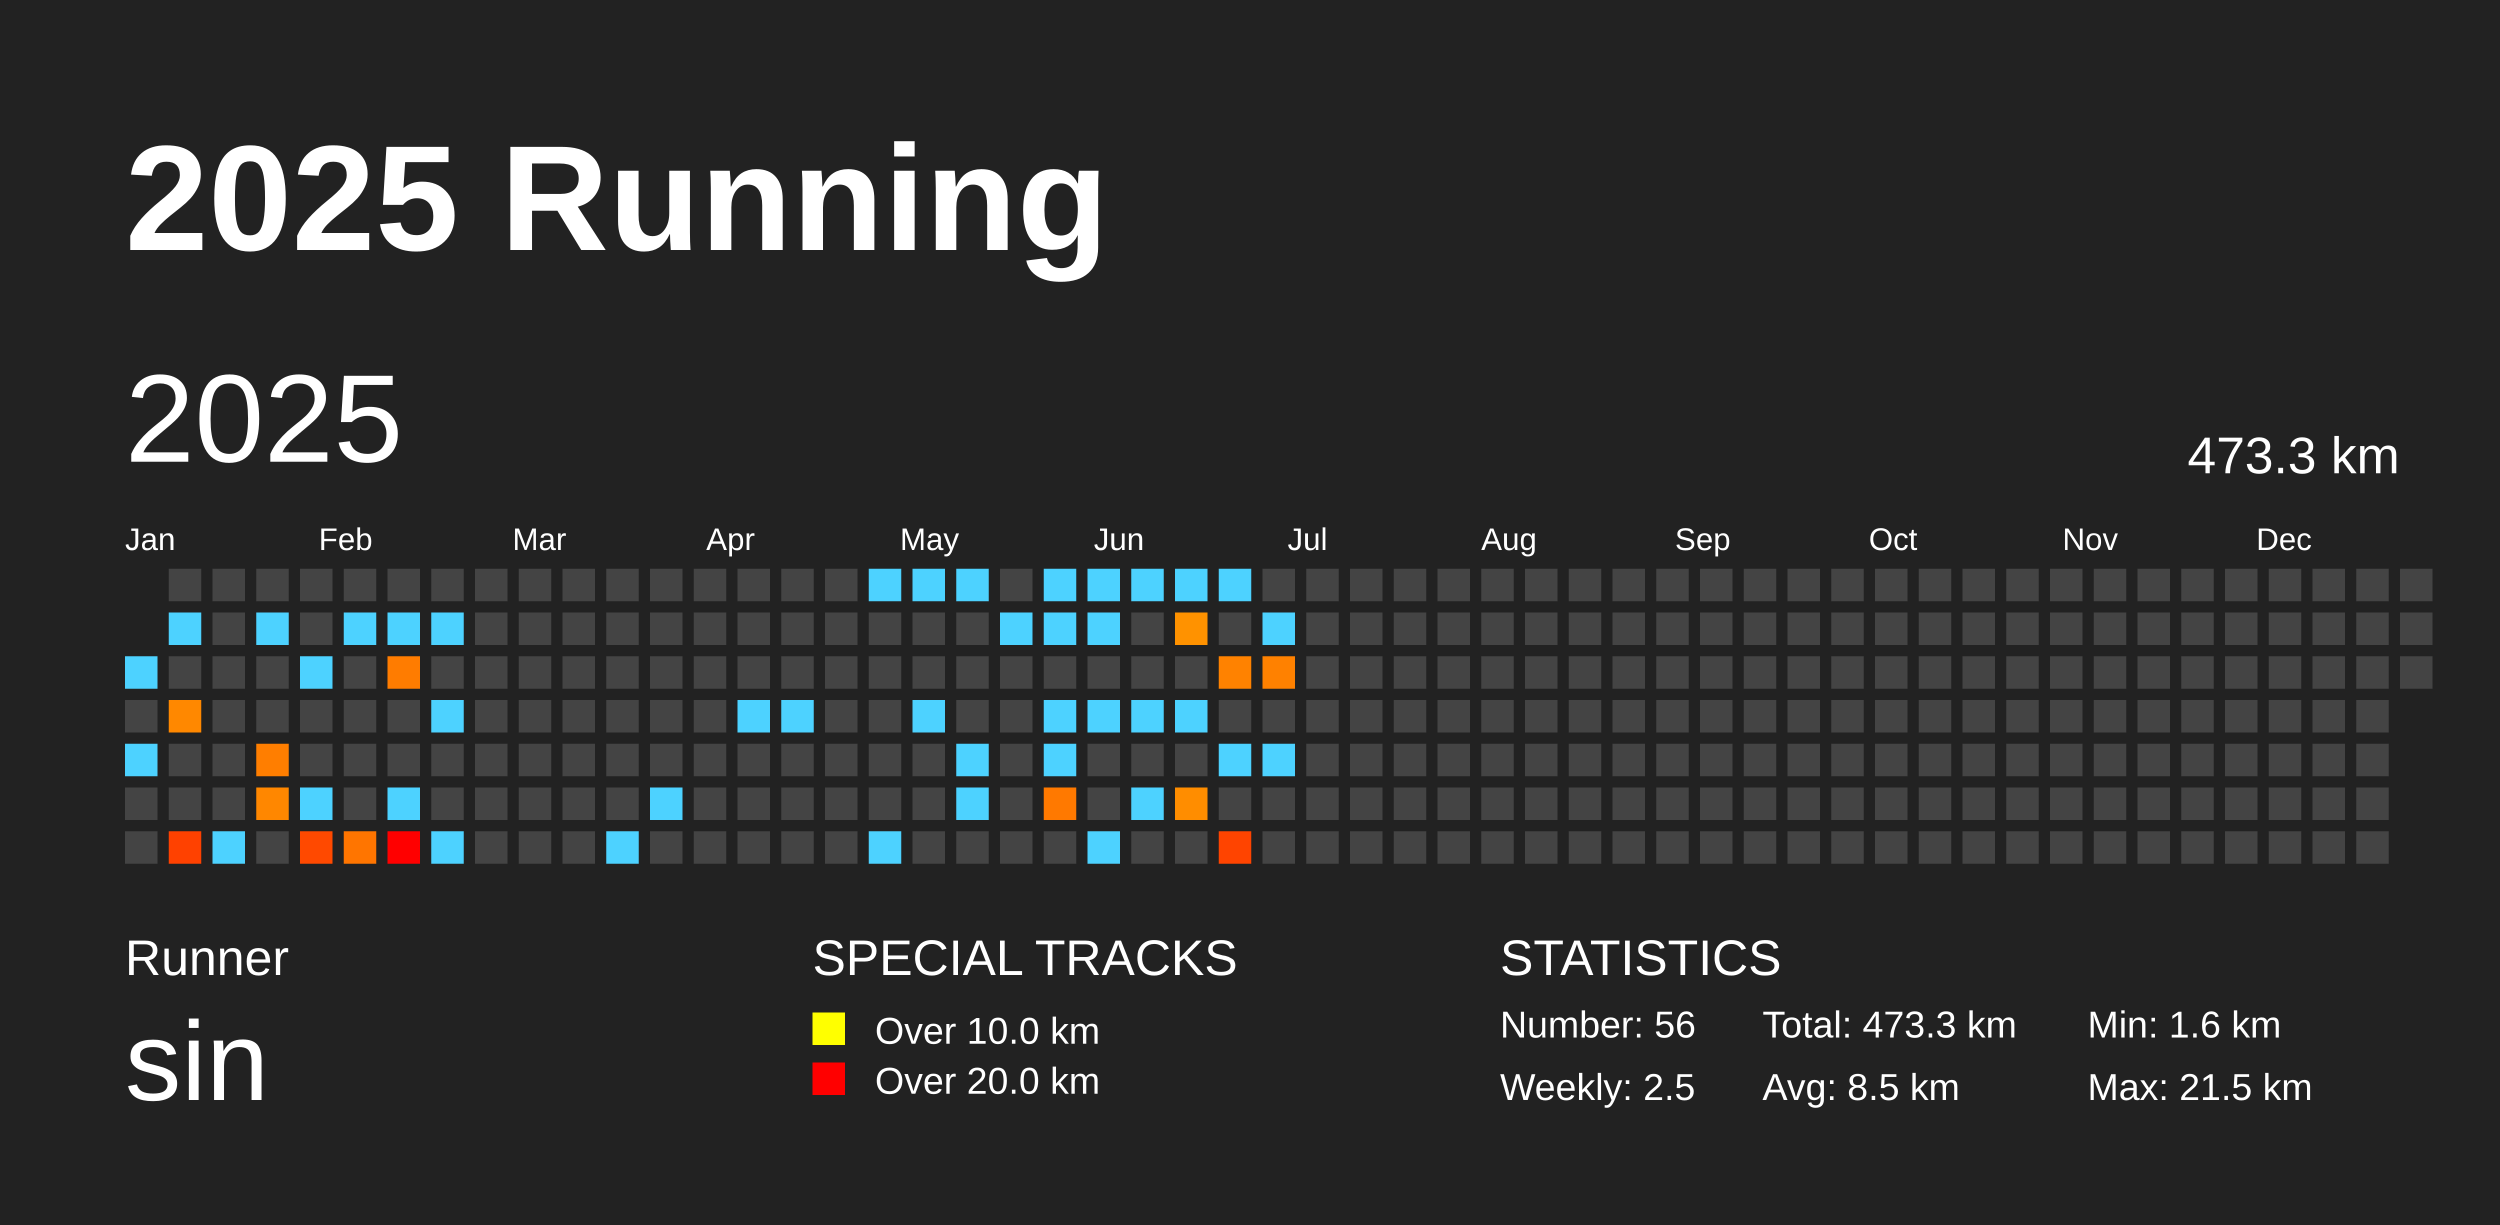
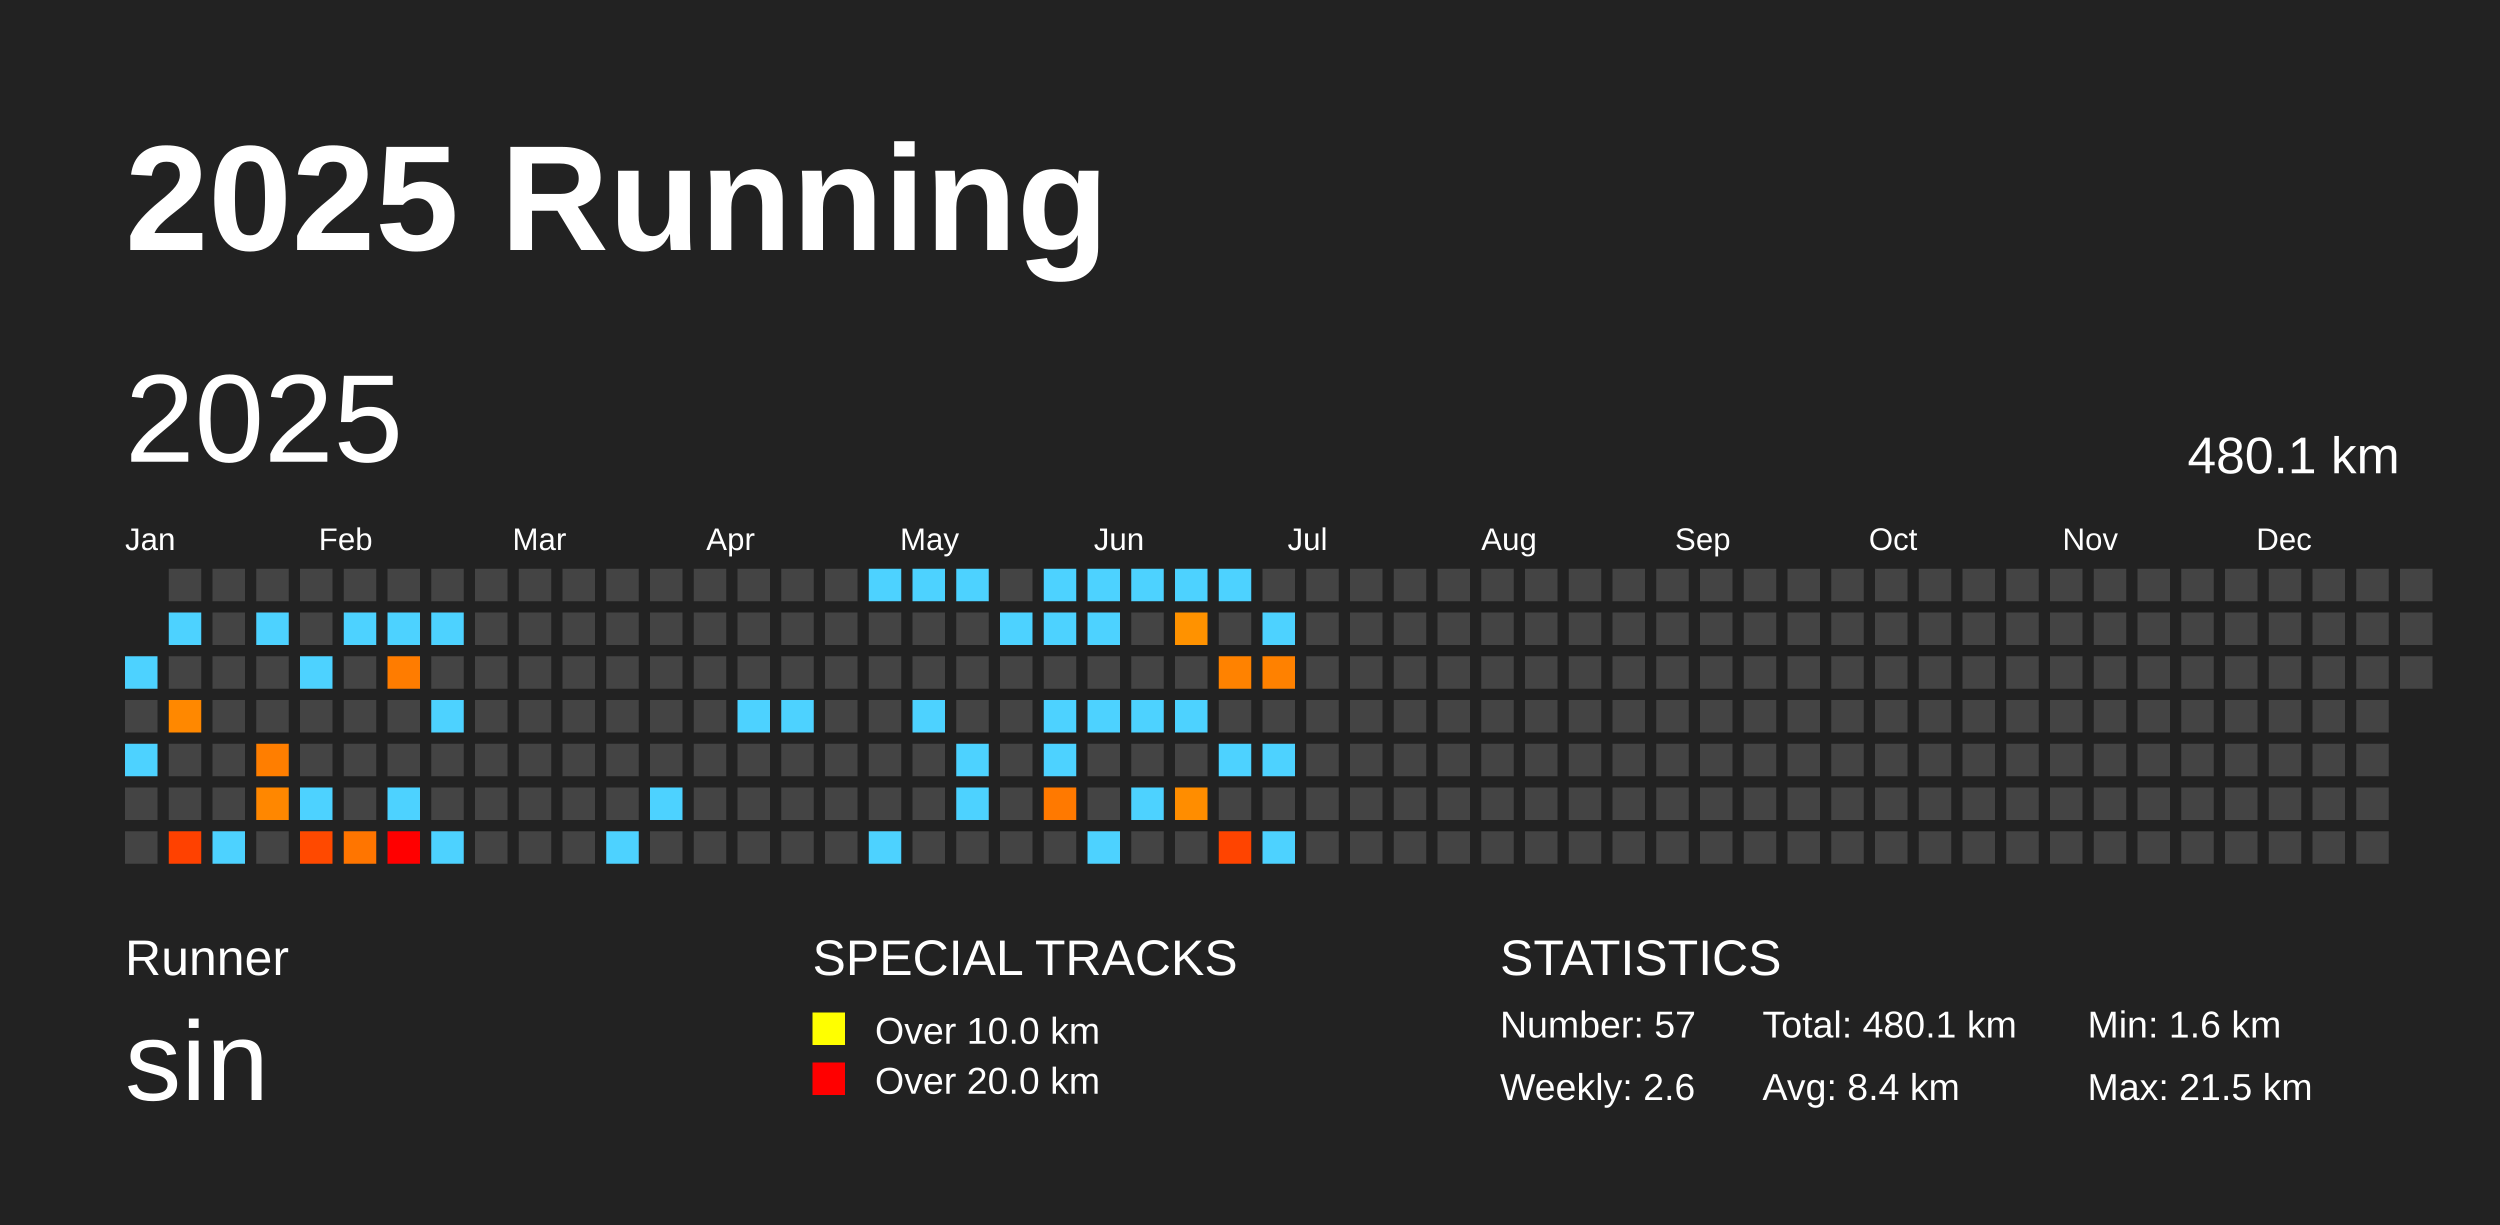
<svg xmlns="http://www.w3.org/2000/svg" baseProfile="full" height="98mm" version="1.1" viewBox="0,0,200,98" width="200mm">
  <defs />
  <rect fill="#222222" height="98" width="200" x="0" y="0" />
  <text fill="#FFFFFF" style="font-size:12px; font-family:Arial; font-weight:bold;" x="10" y="20">2025 Running</text>
  <text fill="#FFFFFF" style="font-size:4px; font-family:Arial" x="10" y="78">Runner</text>
  <text fill="#FFFFFF" style="font-size:9px; font-family:Arial" x="10" y="88">sin</text>
  <text fill="#FFFFFF" style="font-size:4px; font-family:Arial" x="65" y="78">SPECIAL TRACKS</text>
  <rect fill="yellow" height="2.6" width="2.6" x="65" y="81" />
  <text fill="#FFFFFF" style="font-size:3px; font-family:Arial" x="70" y="83.5">Over 10.0 km</text>
  <rect fill="red" height="2.6" width="2.6" x="65" y="85" />
  <text fill="#FFFFFF" style="font-size:3px; font-family:Arial" x="70" y="87.5">Over 20.0 km</text>
  <text fill="#FFFFFF" style="font-size:4px; font-family:Arial" x="120" y="78">STATISTICS</text>
-   <text fill="#FFFFFF" style="font-size:3px; font-family:Arial" x="120" y="83">Number: 56</text>
-   <text fill="#FFFFFF" style="font-size:3px; font-family:Arial" x="120" y="88">Weekly: 2.5</text>
-   <text fill="#FFFFFF" style="font-size:3px; font-family:Arial" x="141" y="83">Total: 473.3 km</text>
-   <text fill="#FFFFFF" style="font-size:3px; font-family:Arial" x="141" y="88">Avg: 8.5 km</text>
+   <text fill="#FFFFFF" style="font-size:3px; font-family:Arial" x="120" y="83">Number: 57</text>
+   <text fill="#FFFFFF" style="font-size:3px; font-family:Arial" x="120" y="88">Weekly: 2.6</text>
+   <text fill="#FFFFFF" style="font-size:3px; font-family:Arial" x="141" y="83">Total: 480.1 km</text>
+   <text fill="#FFFFFF" style="font-size:3px; font-family:Arial" x="141" y="88">Avg: 8.4 km</text>
  <text fill="#FFFFFF" style="font-size:3px; font-family:Arial" x="167" y="83">Min: 1.6 km</text>
  <text fill="#FFFFFF" style="font-size:3px; font-family:Arial" x="167" y="88">Max: 21.5 km</text>
  <text dominant-baseline="hanging" fill="#FFFFFF" style="font-size:10.0px; font-family:Arial;" x="10" y="30">2025</text>
-   <text dominant-baseline="hanging" fill="#FFFFFF" style="font-size:4.125px; font-family:Arial;" x="175" y="35">473.3 km</text>
+   <text dominant-baseline="hanging" fill="#FFFFFF" style="font-size:4.125px; font-family:Arial;" x="175" y="35">480.1 km</text>
  <text fill="#FFFFFF" style="font-size:2.5px; font-family:Arial" x="10.0" y="44">Jan</text>
  <text fill="#FFFFFF" style="font-size:2.5px; font-family:Arial" x="25.5" y="44">Feb</text>
  <text fill="#FFFFFF" style="font-size:2.5px; font-family:Arial" x="41.0" y="44">Mar</text>
  <text fill="#FFFFFF" style="font-size:2.5px; font-family:Arial" x="56.5" y="44">Apr</text>
  <text fill="#FFFFFF" style="font-size:2.5px; font-family:Arial" x="72.0" y="44">May</text>
  <text fill="#FFFFFF" style="font-size:2.5px; font-family:Arial" x="87.5" y="44">Jun</text>
  <text fill="#FFFFFF" style="font-size:2.5px; font-family:Arial" x="103.0" y="44">Jul</text>
  <text fill="#FFFFFF" style="font-size:2.5px; font-family:Arial" x="118.5" y="44">Aug</text>
  <text fill="#FFFFFF" style="font-size:2.5px; font-family:Arial" x="134.0" y="44">Sep</text>
  <text fill="#FFFFFF" style="font-size:2.5px; font-family:Arial" x="149.5" y="44">Oct</text>
  <text fill="#FFFFFF" style="font-size:2.5px; font-family:Arial" x="165.0" y="44">Nov</text>
  <text fill="#FFFFFF" style="font-size:2.5px; font-family:Arial" x="180.5" y="44">Dec</text>
  <rect fill="#4dd2ff" height="2.6" width="2.6" x="10.0" y="52.5" />
  <rect fill="#444444" height="2.6" width="2.6" x="10.0" y="56.0" />
  <rect fill="#4dd2ff" height="2.6" width="2.6" x="10.0" y="59.5" />
  <rect fill="#444444" height="2.6" width="2.6" x="10.0" y="63.0" />
  <rect fill="#444444" height="2.6" width="2.6" x="10.0" y="66.5" />
  <rect fill="#444444" height="2.6" width="2.6" x="13.5" y="45.5" />
  <rect fill="#4dd2ff" height="2.6" width="2.6" x="13.5" y="49.0" />
  <rect fill="#444444" height="2.6" width="2.6" x="13.5" y="52.5" />
  <rect fill="#ff8800" height="2.6" width="2.6" x="13.5" y="56.0" />
  <rect fill="#444444" height="2.6" width="2.6" x="13.5" y="59.5" />
  <rect fill="#444444" height="2.6" width="2.6" x="13.5" y="63.0" />
  <rect fill="#ff4100" height="2.6" width="2.6" x="13.5" y="66.5" />
  <rect fill="#444444" height="2.6" width="2.6" x="17.0" y="45.5" />
  <rect fill="#444444" height="2.6" width="2.6" x="17.0" y="49.0" />
  <rect fill="#444444" height="2.6" width="2.6" x="17.0" y="52.5" />
  <rect fill="#444444" height="2.6" width="2.6" x="17.0" y="56.0" />
  <rect fill="#444444" height="2.6" width="2.6" x="17.0" y="59.5" />
  <rect fill="#444444" height="2.6" width="2.6" x="17.0" y="63.0" />
  <rect fill="#4dd2ff" height="2.6" width="2.6" x="17.0" y="66.5" />
  <rect fill="#444444" height="2.6" width="2.6" x="20.5" y="45.5" />
  <rect fill="#4dd2ff" height="2.6" width="2.6" x="20.5" y="49.0" />
  <rect fill="#444444" height="2.6" width="2.6" x="20.5" y="52.5" />
  <rect fill="#444444" height="2.6" width="2.6" x="20.5" y="56.0" />
  <rect fill="#ff7e00" height="2.6" width="2.6" x="20.5" y="59.5" />
  <rect fill="#ff8700" height="2.6" width="2.6" x="20.5" y="63.0" />
  <rect fill="#444444" height="2.6" width="2.6" x="20.5" y="66.5" />
  <rect fill="#444444" height="2.6" width="2.6" x="24.0" y="45.5" />
  <rect fill="#444444" height="2.6" width="2.6" x="24.0" y="49.0" />
  <rect fill="#4dd2ff" height="2.6" width="2.6" x="24.0" y="52.5" />
  <rect fill="#444444" height="2.6" width="2.6" x="24.0" y="56.0" />
  <rect fill="#444444" height="2.6" width="2.6" x="24.0" y="59.5" />
  <rect fill="#4dd2ff" height="2.6" width="2.6" x="24.0" y="63.0" />
  <rect fill="#ff4900" height="2.6" width="2.6" x="24.0" y="66.5" />
  <rect fill="#444444" height="2.6" width="2.6" x="27.5" y="45.5" />
  <rect fill="#4dd2ff" height="2.6" width="2.6" x="27.5" y="49.0" />
  <rect fill="#444444" height="2.6" width="2.6" x="27.5" y="52.5" />
  <rect fill="#444444" height="2.6" width="2.6" x="27.5" y="56.0" />
  <rect fill="#444444" height="2.6" width="2.6" x="27.5" y="59.5" />
  <rect fill="#444444" height="2.6" width="2.6" x="27.5" y="63.0" />
  <rect fill="#ff7500" height="2.6" width="2.6" x="27.5" y="66.5" />
  <rect fill="#444444" height="2.6" width="2.6" x="31.0" y="45.5" />
  <rect fill="#4dd2ff" height="2.6" width="2.6" x="31.0" y="49.0" />
  <rect fill="#ff7c00" height="2.6" width="2.6" x="31.0" y="52.5" />
  <rect fill="#444444" height="2.6" width="2.6" x="31.0" y="56.0" />
  <rect fill="#444444" height="2.6" width="2.6" x="31.0" y="59.5" />
  <rect fill="#4dd2ff" height="2.6" width="2.6" x="31.0" y="63.0" />
  <rect fill="red" height="2.6" width="2.6" x="31.0" y="66.5" />
  <rect fill="#444444" height="2.6" width="2.6" x="34.5" y="45.5" />
  <rect fill="#4dd2ff" height="2.6" width="2.6" x="34.5" y="49.0" />
  <rect fill="#444444" height="2.6" width="2.6" x="34.5" y="52.5" />
  <rect fill="#4dd2ff" height="2.6" width="2.6" x="34.5" y="56.0" />
  <rect fill="#444444" height="2.6" width="2.6" x="34.5" y="59.5" />
  <rect fill="#444444" height="2.6" width="2.6" x="34.5" y="63.0" />
  <rect fill="#4dd2ff" height="2.6" width="2.6" x="34.5" y="66.5" />
  <rect fill="#444444" height="2.6" width="2.6" x="38.0" y="45.5" />
  <rect fill="#444444" height="2.6" width="2.6" x="38.0" y="49.0" />
  <rect fill="#444444" height="2.6" width="2.6" x="38.0" y="52.5" />
  <rect fill="#444444" height="2.6" width="2.6" x="38.0" y="56.0" />
  <rect fill="#444444" height="2.6" width="2.6" x="38.0" y="59.5" />
  <rect fill="#444444" height="2.6" width="2.6" x="38.0" y="63.0" />
  <rect fill="#444444" height="2.6" width="2.6" x="38.0" y="66.5" />
  <rect fill="#444444" height="2.6" width="2.6" x="41.5" y="45.5" />
  <rect fill="#444444" height="2.6" width="2.6" x="41.5" y="49.0" />
  <rect fill="#444444" height="2.6" width="2.6" x="41.5" y="52.5" />
  <rect fill="#444444" height="2.6" width="2.6" x="41.5" y="56.0" />
  <rect fill="#444444" height="2.6" width="2.6" x="41.5" y="59.5" />
  <rect fill="#444444" height="2.6" width="2.6" x="41.5" y="63.0" />
  <rect fill="#444444" height="2.6" width="2.6" x="41.5" y="66.5" />
  <rect fill="#444444" height="2.6" width="2.6" x="45.0" y="45.5" />
  <rect fill="#444444" height="2.6" width="2.6" x="45.0" y="49.0" />
  <rect fill="#444444" height="2.6" width="2.6" x="45.0" y="52.5" />
  <rect fill="#444444" height="2.6" width="2.6" x="45.0" y="56.0" />
  <rect fill="#444444" height="2.6" width="2.6" x="45.0" y="59.5" />
  <rect fill="#444444" height="2.6" width="2.6" x="45.0" y="63.0" />
  <rect fill="#444444" height="2.6" width="2.6" x="45.0" y="66.5" />
  <rect fill="#444444" height="2.6" width="2.6" x="48.5" y="45.5" />
  <rect fill="#444444" height="2.6" width="2.6" x="48.5" y="49.0" />
  <rect fill="#444444" height="2.6" width="2.6" x="48.5" y="52.5" />
  <rect fill="#444444" height="2.6" width="2.6" x="48.5" y="56.0" />
  <rect fill="#444444" height="2.6" width="2.6" x="48.5" y="59.5" />
  <rect fill="#444444" height="2.6" width="2.6" x="48.5" y="63.0" />
  <rect fill="#4dd2ff" height="2.6" width="2.6" x="48.5" y="66.5" />
  <rect fill="#444444" height="2.6" width="2.6" x="52.0" y="45.5" />
  <rect fill="#444444" height="2.6" width="2.6" x="52.0" y="49.0" />
  <rect fill="#444444" height="2.6" width="2.6" x="52.0" y="52.5" />
  <rect fill="#444444" height="2.6" width="2.6" x="52.0" y="56.0" />
  <rect fill="#444444" height="2.6" width="2.6" x="52.0" y="59.5" />
  <rect fill="#4dd2ff" height="2.6" width="2.6" x="52.0" y="63.0" />
  <rect fill="#444444" height="2.6" width="2.6" x="52.0" y="66.5" />
  <rect fill="#444444" height="2.6" width="2.6" x="55.5" y="45.5" />
  <rect fill="#444444" height="2.6" width="2.6" x="55.5" y="49.0" />
  <rect fill="#444444" height="2.6" width="2.6" x="55.5" y="52.5" />
  <rect fill="#444444" height="2.6" width="2.6" x="55.5" y="56.0" />
  <rect fill="#444444" height="2.6" width="2.6" x="55.5" y="59.5" />
  <rect fill="#444444" height="2.6" width="2.6" x="55.5" y="63.0" />
  <rect fill="#444444" height="2.6" width="2.6" x="55.5" y="66.5" />
  <rect fill="#444444" height="2.6" width="2.6" x="59.0" y="45.5" />
  <rect fill="#444444" height="2.6" width="2.6" x="59.0" y="49.0" />
  <rect fill="#444444" height="2.6" width="2.6" x="59.0" y="52.5" />
  <rect fill="#4dd2ff" height="2.6" width="2.6" x="59.0" y="56.0" />
  <rect fill="#444444" height="2.6" width="2.6" x="59.0" y="59.5" />
  <rect fill="#444444" height="2.6" width="2.6" x="59.0" y="63.0" />
  <rect fill="#444444" height="2.6" width="2.6" x="59.0" y="66.5" />
  <rect fill="#444444" height="2.6" width="2.6" x="62.5" y="45.5" />
  <rect fill="#444444" height="2.6" width="2.6" x="62.5" y="49.0" />
  <rect fill="#444444" height="2.6" width="2.6" x="62.5" y="52.5" />
  <rect fill="#4dd2ff" height="2.6" width="2.6" x="62.5" y="56.0" />
  <rect fill="#444444" height="2.6" width="2.6" x="62.5" y="59.5" />
  <rect fill="#444444" height="2.6" width="2.6" x="62.5" y="63.0" />
  <rect fill="#444444" height="2.6" width="2.6" x="62.5" y="66.5" />
  <rect fill="#444444" height="2.6" width="2.6" x="66.0" y="45.5" />
  <rect fill="#444444" height="2.6" width="2.6" x="66.0" y="49.0" />
  <rect fill="#444444" height="2.6" width="2.6" x="66.0" y="52.5" />
  <rect fill="#444444" height="2.6" width="2.6" x="66.0" y="56.0" />
  <rect fill="#444444" height="2.6" width="2.6" x="66.0" y="59.5" />
  <rect fill="#444444" height="2.6" width="2.6" x="66.0" y="63.0" />
  <rect fill="#444444" height="2.6" width="2.6" x="66.0" y="66.5" />
  <rect fill="#4dd2ff" height="2.6" width="2.6" x="69.5" y="45.5" />
  <rect fill="#444444" height="2.6" width="2.6" x="69.5" y="49.0" />
  <rect fill="#444444" height="2.6" width="2.6" x="69.5" y="52.5" />
  <rect fill="#444444" height="2.6" width="2.6" x="69.5" y="56.0" />
  <rect fill="#444444" height="2.6" width="2.6" x="69.5" y="59.5" />
  <rect fill="#444444" height="2.6" width="2.6" x="69.5" y="63.0" />
  <rect fill="#4dd2ff" height="2.6" width="2.6" x="69.5" y="66.5" />
  <rect fill="#4dd2ff" height="2.6" width="2.6" x="73.0" y="45.5" />
  <rect fill="#444444" height="2.6" width="2.6" x="73.0" y="49.0" />
  <rect fill="#444444" height="2.6" width="2.6" x="73.0" y="52.5" />
  <rect fill="#4dd2ff" height="2.6" width="2.6" x="73.0" y="56.0" />
  <rect fill="#444444" height="2.6" width="2.6" x="73.0" y="59.5" />
  <rect fill="#444444" height="2.6" width="2.6" x="73.0" y="63.0" />
  <rect fill="#444444" height="2.6" width="2.6" x="73.0" y="66.5" />
  <rect fill="#4dd2ff" height="2.6" width="2.6" x="76.5" y="45.5" />
  <rect fill="#444444" height="2.6" width="2.6" x="76.5" y="49.0" />
  <rect fill="#444444" height="2.6" width="2.6" x="76.5" y="52.5" />
  <rect fill="#444444" height="2.6" width="2.6" x="76.5" y="56.0" />
  <rect fill="#4dd2ff" height="2.6" width="2.6" x="76.5" y="59.5" />
  <rect fill="#4dd2ff" height="2.6" width="2.6" x="76.5" y="63.0" />
  <rect fill="#444444" height="2.6" width="2.6" x="76.5" y="66.5" />
  <rect fill="#444444" height="2.6" width="2.6" x="80.0" y="45.5" />
  <rect fill="#4dd2ff" height="2.6" width="2.6" x="80.0" y="49.0" />
  <rect fill="#444444" height="2.6" width="2.6" x="80.0" y="52.5" />
  <rect fill="#444444" height="2.6" width="2.6" x="80.0" y="56.0" />
  <rect fill="#444444" height="2.6" width="2.6" x="80.0" y="59.5" />
  <rect fill="#444444" height="2.6" width="2.6" x="80.0" y="63.0" />
  <rect fill="#444444" height="2.6" width="2.6" x="80.0" y="66.5" />
  <rect fill="#4dd2ff" height="2.6" width="2.6" x="83.5" y="45.5" />
  <rect fill="#4dd2ff" height="2.6" width="2.6" x="83.5" y="49.0" />
  <rect fill="#444444" height="2.6" width="2.6" x="83.5" y="52.5" />
  <rect fill="#4dd2ff" height="2.6" width="2.6" x="83.5" y="56.0" />
  <rect fill="#4dd2ff" height="2.6" width="2.6" x="83.5" y="59.5" />
  <rect fill="#ff7900" height="2.6" width="2.6" x="83.5" y="63.0" />
  <rect fill="#444444" height="2.6" width="2.6" x="83.5" y="66.5" />
  <rect fill="#4dd2ff" height="2.6" width="2.6" x="87.0" y="45.5" />
  <rect fill="#4dd2ff" height="2.6" width="2.6" x="87.0" y="49.0" />
  <rect fill="#444444" height="2.6" width="2.6" x="87.0" y="52.5" />
  <rect fill="#4dd2ff" height="2.6" width="2.6" x="87.0" y="56.0" />
  <rect fill="#444444" height="2.6" width="2.6" x="87.0" y="59.5" />
  <rect fill="#444444" height="2.6" width="2.6" x="87.0" y="63.0" />
  <rect fill="#4dd2ff" height="2.6" width="2.6" x="87.0" y="66.5" />
  <rect fill="#4dd2ff" height="2.6" width="2.6" x="90.5" y="45.5" />
  <rect fill="#444444" height="2.6" width="2.6" x="90.5" y="49.0" />
  <rect fill="#444444" height="2.6" width="2.6" x="90.5" y="52.5" />
  <rect fill="#4dd2ff" height="2.6" width="2.6" x="90.5" y="56.0" />
  <rect fill="#444444" height="2.6" width="2.6" x="90.5" y="59.5" />
  <rect fill="#4dd2ff" height="2.6" width="2.6" x="90.5" y="63.0" />
  <rect fill="#444444" height="2.6" width="2.6" x="90.5" y="66.5" />
  <rect fill="#4dd2ff" height="2.6" width="2.6" x="94.0" y="45.5" />
  <rect fill="#ff9200" height="2.6" width="2.6" x="94.0" y="49.0" />
  <rect fill="#444444" height="2.6" width="2.6" x="94.0" y="52.5" />
  <rect fill="#4dd2ff" height="2.6" width="2.6" x="94.0" y="56.0" />
  <rect fill="#444444" height="2.6" width="2.6" x="94.0" y="59.5" />
  <rect fill="#ff8d00" height="2.6" width="2.6" x="94.0" y="63.0" />
  <rect fill="#444444" height="2.6" width="2.6" x="94.0" y="66.5" />
  <rect fill="#4dd2ff" height="2.6" width="2.6" x="97.5" y="45.5" />
  <rect fill="#444444" height="2.6" width="2.6" x="97.5" y="49.0" />
  <rect fill="#ff8200" height="2.6" width="2.6" x="97.5" y="52.5" />
  <rect fill="#444444" height="2.6" width="2.6" x="97.5" y="56.0" />
  <rect fill="#4dd2ff" height="2.6" width="2.6" x="97.5" y="59.5" />
  <rect fill="#444444" height="2.6" width="2.6" x="97.5" y="63.0" />
  <rect fill="#ff4400" height="2.6" width="2.6" x="97.5" y="66.5" />
  <rect fill="#444444" height="2.6" width="2.6" x="101.0" y="45.5" />
  <rect fill="#4dd2ff" height="2.6" width="2.6" x="101.0" y="49.0" />
  <rect fill="#ff8100" height="2.6" width="2.6" x="101.0" y="52.5" />
  <rect fill="#444444" height="2.6" width="2.6" x="101.0" y="56.0" />
  <rect fill="#4dd2ff" height="2.6" width="2.6" x="101.0" y="59.5" />
  <rect fill="#444444" height="2.6" width="2.6" x="101.0" y="63.0" />
-   <rect fill="#444444" height="2.6" width="2.6" x="101.0" y="66.5" />
+   <rect fill="#4dd2ff" height="2.6" width="2.6" x="101.0" y="66.5" />
  <rect fill="#444444" height="2.6" width="2.6" x="104.5" y="45.5" />
  <rect fill="#444444" height="2.6" width="2.6" x="104.5" y="49.0" />
  <rect fill="#444444" height="2.6" width="2.6" x="104.5" y="52.5" />
  <rect fill="#444444" height="2.6" width="2.6" x="104.5" y="56.0" />
  <rect fill="#444444" height="2.6" width="2.6" x="104.5" y="59.5" />
  <rect fill="#444444" height="2.6" width="2.6" x="104.5" y="63.0" />
  <rect fill="#444444" height="2.6" width="2.6" x="104.5" y="66.5" />
  <rect fill="#444444" height="2.6" width="2.6" x="108.0" y="45.5" />
  <rect fill="#444444" height="2.6" width="2.6" x="108.0" y="49.0" />
  <rect fill="#444444" height="2.6" width="2.6" x="108.0" y="52.5" />
  <rect fill="#444444" height="2.6" width="2.6" x="108.0" y="56.0" />
  <rect fill="#444444" height="2.6" width="2.6" x="108.0" y="59.5" />
  <rect fill="#444444" height="2.6" width="2.6" x="108.0" y="63.0" />
  <rect fill="#444444" height="2.6" width="2.6" x="108.0" y="66.5" />
  <rect fill="#444444" height="2.6" width="2.6" x="111.5" y="45.5" />
  <rect fill="#444444" height="2.6" width="2.6" x="111.5" y="49.0" />
  <rect fill="#444444" height="2.6" width="2.6" x="111.5" y="52.5" />
  <rect fill="#444444" height="2.6" width="2.6" x="111.5" y="56.0" />
  <rect fill="#444444" height="2.6" width="2.6" x="111.5" y="59.5" />
  <rect fill="#444444" height="2.6" width="2.6" x="111.5" y="63.0" />
  <rect fill="#444444" height="2.6" width="2.6" x="111.5" y="66.5" />
  <rect fill="#444444" height="2.6" width="2.6" x="115.0" y="45.5" />
  <rect fill="#444444" height="2.6" width="2.6" x="115.0" y="49.0" />
  <rect fill="#444444" height="2.6" width="2.6" x="115.0" y="52.5" />
  <rect fill="#444444" height="2.6" width="2.6" x="115.0" y="56.0" />
  <rect fill="#444444" height="2.6" width="2.6" x="115.0" y="59.5" />
  <rect fill="#444444" height="2.6" width="2.6" x="115.0" y="63.0" />
  <rect fill="#444444" height="2.6" width="2.6" x="115.0" y="66.5" />
  <rect fill="#444444" height="2.6" width="2.6" x="118.5" y="45.5" />
  <rect fill="#444444" height="2.6" width="2.6" x="118.5" y="49.0" />
  <rect fill="#444444" height="2.6" width="2.6" x="118.5" y="52.5" />
  <rect fill="#444444" height="2.6" width="2.6" x="118.5" y="56.0" />
  <rect fill="#444444" height="2.6" width="2.6" x="118.5" y="59.5" />
  <rect fill="#444444" height="2.6" width="2.6" x="118.5" y="63.0" />
  <rect fill="#444444" height="2.6" width="2.6" x="118.5" y="66.5" />
  <rect fill="#444444" height="2.6" width="2.6" x="122.0" y="45.5" />
  <rect fill="#444444" height="2.6" width="2.6" x="122.0" y="49.0" />
  <rect fill="#444444" height="2.6" width="2.6" x="122.0" y="52.5" />
  <rect fill="#444444" height="2.6" width="2.6" x="122.0" y="56.0" />
  <rect fill="#444444" height="2.6" width="2.6" x="122.0" y="59.5" />
  <rect fill="#444444" height="2.6" width="2.6" x="122.0" y="63.0" />
  <rect fill="#444444" height="2.6" width="2.6" x="122.0" y="66.5" />
  <rect fill="#444444" height="2.6" width="2.6" x="125.5" y="45.5" />
  <rect fill="#444444" height="2.6" width="2.6" x="125.5" y="49.0" />
  <rect fill="#444444" height="2.6" width="2.6" x="125.5" y="52.5" />
  <rect fill="#444444" height="2.6" width="2.6" x="125.5" y="56.0" />
  <rect fill="#444444" height="2.6" width="2.6" x="125.5" y="59.5" />
  <rect fill="#444444" height="2.6" width="2.6" x="125.5" y="63.0" />
  <rect fill="#444444" height="2.6" width="2.6" x="125.5" y="66.5" />
  <rect fill="#444444" height="2.6" width="2.6" x="129.0" y="45.5" />
  <rect fill="#444444" height="2.6" width="2.6" x="129.0" y="49.0" />
  <rect fill="#444444" height="2.6" width="2.6" x="129.0" y="52.5" />
  <rect fill="#444444" height="2.6" width="2.6" x="129.0" y="56.0" />
  <rect fill="#444444" height="2.6" width="2.6" x="129.0" y="59.5" />
  <rect fill="#444444" height="2.6" width="2.6" x="129.0" y="63.0" />
  <rect fill="#444444" height="2.6" width="2.6" x="129.0" y="66.5" />
  <rect fill="#444444" height="2.6" width="2.6" x="132.5" y="45.5" />
  <rect fill="#444444" height="2.6" width="2.6" x="132.5" y="49.0" />
  <rect fill="#444444" height="2.6" width="2.6" x="132.5" y="52.5" />
  <rect fill="#444444" height="2.6" width="2.6" x="132.5" y="56.0" />
  <rect fill="#444444" height="2.6" width="2.6" x="132.5" y="59.5" />
  <rect fill="#444444" height="2.6" width="2.6" x="132.5" y="63.0" />
  <rect fill="#444444" height="2.6" width="2.6" x="132.5" y="66.5" />
  <rect fill="#444444" height="2.6" width="2.6" x="136.0" y="45.5" />
  <rect fill="#444444" height="2.6" width="2.6" x="136.0" y="49.0" />
  <rect fill="#444444" height="2.6" width="2.6" x="136.0" y="52.5" />
  <rect fill="#444444" height="2.6" width="2.6" x="136.0" y="56.0" />
  <rect fill="#444444" height="2.6" width="2.6" x="136.0" y="59.5" />
  <rect fill="#444444" height="2.6" width="2.6" x="136.0" y="63.0" />
  <rect fill="#444444" height="2.6" width="2.6" x="136.0" y="66.5" />
  <rect fill="#444444" height="2.6" width="2.6" x="139.5" y="45.5" />
  <rect fill="#444444" height="2.6" width="2.6" x="139.5" y="49.0" />
  <rect fill="#444444" height="2.6" width="2.6" x="139.5" y="52.5" />
  <rect fill="#444444" height="2.6" width="2.6" x="139.5" y="56.0" />
  <rect fill="#444444" height="2.6" width="2.6" x="139.5" y="59.5" />
  <rect fill="#444444" height="2.6" width="2.6" x="139.5" y="63.0" />
  <rect fill="#444444" height="2.6" width="2.6" x="139.5" y="66.5" />
  <rect fill="#444444" height="2.6" width="2.6" x="143.0" y="45.5" />
  <rect fill="#444444" height="2.6" width="2.6" x="143.0" y="49.0" />
  <rect fill="#444444" height="2.6" width="2.6" x="143.0" y="52.5" />
  <rect fill="#444444" height="2.6" width="2.6" x="143.0" y="56.0" />
  <rect fill="#444444" height="2.6" width="2.6" x="143.0" y="59.5" />
  <rect fill="#444444" height="2.6" width="2.6" x="143.0" y="63.0" />
  <rect fill="#444444" height="2.6" width="2.6" x="143.0" y="66.5" />
  <rect fill="#444444" height="2.6" width="2.6" x="146.5" y="45.5" />
  <rect fill="#444444" height="2.6" width="2.6" x="146.5" y="49.0" />
  <rect fill="#444444" height="2.6" width="2.6" x="146.5" y="52.5" />
  <rect fill="#444444" height="2.6" width="2.6" x="146.5" y="56.0" />
  <rect fill="#444444" height="2.6" width="2.6" x="146.5" y="59.5" />
  <rect fill="#444444" height="2.6" width="2.6" x="146.5" y="63.0" />
  <rect fill="#444444" height="2.6" width="2.6" x="146.5" y="66.5" />
  <rect fill="#444444" height="2.6" width="2.6" x="150.0" y="45.5" />
  <rect fill="#444444" height="2.6" width="2.6" x="150.0" y="49.0" />
  <rect fill="#444444" height="2.6" width="2.6" x="150.0" y="52.5" />
  <rect fill="#444444" height="2.6" width="2.6" x="150.0" y="56.0" />
  <rect fill="#444444" height="2.6" width="2.6" x="150.0" y="59.5" />
  <rect fill="#444444" height="2.6" width="2.6" x="150.0" y="63.0" />
  <rect fill="#444444" height="2.6" width="2.6" x="150.0" y="66.5" />
  <rect fill="#444444" height="2.6" width="2.6" x="153.5" y="45.5" />
  <rect fill="#444444" height="2.6" width="2.6" x="153.5" y="49.0" />
  <rect fill="#444444" height="2.6" width="2.6" x="153.5" y="52.5" />
  <rect fill="#444444" height="2.6" width="2.6" x="153.5" y="56.0" />
  <rect fill="#444444" height="2.6" width="2.6" x="153.5" y="59.5" />
  <rect fill="#444444" height="2.6" width="2.6" x="153.5" y="63.0" />
  <rect fill="#444444" height="2.6" width="2.6" x="153.5" y="66.5" />
  <rect fill="#444444" height="2.6" width="2.6" x="157.0" y="45.5" />
  <rect fill="#444444" height="2.6" width="2.6" x="157.0" y="49.0" />
  <rect fill="#444444" height="2.6" width="2.6" x="157.0" y="52.5" />
  <rect fill="#444444" height="2.6" width="2.6" x="157.0" y="56.0" />
  <rect fill="#444444" height="2.6" width="2.6" x="157.0" y="59.5" />
  <rect fill="#444444" height="2.6" width="2.6" x="157.0" y="63.0" />
  <rect fill="#444444" height="2.6" width="2.6" x="157.0" y="66.5" />
  <rect fill="#444444" height="2.6" width="2.6" x="160.5" y="45.5" />
  <rect fill="#444444" height="2.6" width="2.6" x="160.5" y="49.0" />
  <rect fill="#444444" height="2.6" width="2.6" x="160.5" y="52.5" />
  <rect fill="#444444" height="2.6" width="2.6" x="160.5" y="56.0" />
  <rect fill="#444444" height="2.6" width="2.6" x="160.5" y="59.5" />
  <rect fill="#444444" height="2.6" width="2.6" x="160.5" y="63.0" />
  <rect fill="#444444" height="2.6" width="2.6" x="160.5" y="66.5" />
  <rect fill="#444444" height="2.6" width="2.6" x="164.0" y="45.5" />
  <rect fill="#444444" height="2.6" width="2.6" x="164.0" y="49.0" />
  <rect fill="#444444" height="2.6" width="2.6" x="164.0" y="52.5" />
  <rect fill="#444444" height="2.6" width="2.6" x="164.0" y="56.0" />
  <rect fill="#444444" height="2.6" width="2.6" x="164.0" y="59.5" />
  <rect fill="#444444" height="2.6" width="2.6" x="164.0" y="63.0" />
  <rect fill="#444444" height="2.6" width="2.6" x="164.0" y="66.5" />
  <rect fill="#444444" height="2.6" width="2.6" x="167.5" y="45.5" />
  <rect fill="#444444" height="2.6" width="2.6" x="167.5" y="49.0" />
  <rect fill="#444444" height="2.6" width="2.6" x="167.5" y="52.5" />
  <rect fill="#444444" height="2.6" width="2.6" x="167.5" y="56.0" />
  <rect fill="#444444" height="2.6" width="2.6" x="167.5" y="59.5" />
  <rect fill="#444444" height="2.6" width="2.6" x="167.5" y="63.0" />
  <rect fill="#444444" height="2.6" width="2.6" x="167.5" y="66.5" />
  <rect fill="#444444" height="2.6" width="2.6" x="171.0" y="45.5" />
  <rect fill="#444444" height="2.6" width="2.6" x="171.0" y="49.0" />
  <rect fill="#444444" height="2.6" width="2.6" x="171.0" y="52.5" />
  <rect fill="#444444" height="2.6" width="2.6" x="171.0" y="56.0" />
  <rect fill="#444444" height="2.6" width="2.6" x="171.0" y="59.5" />
  <rect fill="#444444" height="2.6" width="2.6" x="171.0" y="63.0" />
  <rect fill="#444444" height="2.6" width="2.6" x="171.0" y="66.5" />
  <rect fill="#444444" height="2.6" width="2.6" x="174.5" y="45.5" />
  <rect fill="#444444" height="2.6" width="2.6" x="174.5" y="49.0" />
  <rect fill="#444444" height="2.6" width="2.6" x="174.5" y="52.5" />
  <rect fill="#444444" height="2.6" width="2.6" x="174.5" y="56.0" />
  <rect fill="#444444" height="2.6" width="2.6" x="174.5" y="59.5" />
  <rect fill="#444444" height="2.6" width="2.6" x="174.5" y="63.0" />
  <rect fill="#444444" height="2.6" width="2.6" x="174.5" y="66.5" />
  <rect fill="#444444" height="2.6" width="2.6" x="178.0" y="45.5" />
  <rect fill="#444444" height="2.6" width="2.6" x="178.0" y="49.0" />
  <rect fill="#444444" height="2.6" width="2.6" x="178.0" y="52.5" />
  <rect fill="#444444" height="2.6" width="2.6" x="178.0" y="56.0" />
  <rect fill="#444444" height="2.6" width="2.6" x="178.0" y="59.5" />
  <rect fill="#444444" height="2.6" width="2.6" x="178.0" y="63.0" />
  <rect fill="#444444" height="2.6" width="2.6" x="178.0" y="66.5" />
  <rect fill="#444444" height="2.6" width="2.6" x="181.5" y="45.5" />
  <rect fill="#444444" height="2.6" width="2.6" x="181.5" y="49.0" />
  <rect fill="#444444" height="2.6" width="2.6" x="181.5" y="52.5" />
  <rect fill="#444444" height="2.6" width="2.6" x="181.5" y="56.0" />
  <rect fill="#444444" height="2.6" width="2.6" x="181.5" y="59.5" />
  <rect fill="#444444" height="2.6" width="2.6" x="181.5" y="63.0" />
  <rect fill="#444444" height="2.6" width="2.6" x="181.5" y="66.5" />
  <rect fill="#444444" height="2.6" width="2.6" x="185.0" y="45.5" />
  <rect fill="#444444" height="2.6" width="2.6" x="185.0" y="49.0" />
  <rect fill="#444444" height="2.6" width="2.6" x="185.0" y="52.5" />
  <rect fill="#444444" height="2.6" width="2.6" x="185.0" y="56.0" />
  <rect fill="#444444" height="2.6" width="2.6" x="185.0" y="59.5" />
  <rect fill="#444444" height="2.6" width="2.6" x="185.0" y="63.0" />
  <rect fill="#444444" height="2.6" width="2.6" x="185.0" y="66.5" />
  <rect fill="#444444" height="2.6" width="2.6" x="188.5" y="45.5" />
  <rect fill="#444444" height="2.6" width="2.6" x="188.5" y="49.0" />
  <rect fill="#444444" height="2.6" width="2.6" x="188.5" y="52.5" />
  <rect fill="#444444" height="2.6" width="2.6" x="188.5" y="56.0" />
  <rect fill="#444444" height="2.6" width="2.6" x="188.5" y="59.5" />
  <rect fill="#444444" height="2.6" width="2.6" x="188.5" y="63.0" />
  <rect fill="#444444" height="2.6" width="2.6" x="188.5" y="66.5" />
  <rect fill="#444444" height="2.6" width="2.6" x="192.0" y="45.5" />
  <rect fill="#444444" height="2.6" width="2.6" x="192.0" y="49.0" />
  <rect fill="#444444" height="2.6" width="2.6" x="192.0" y="52.5" />
</svg>
